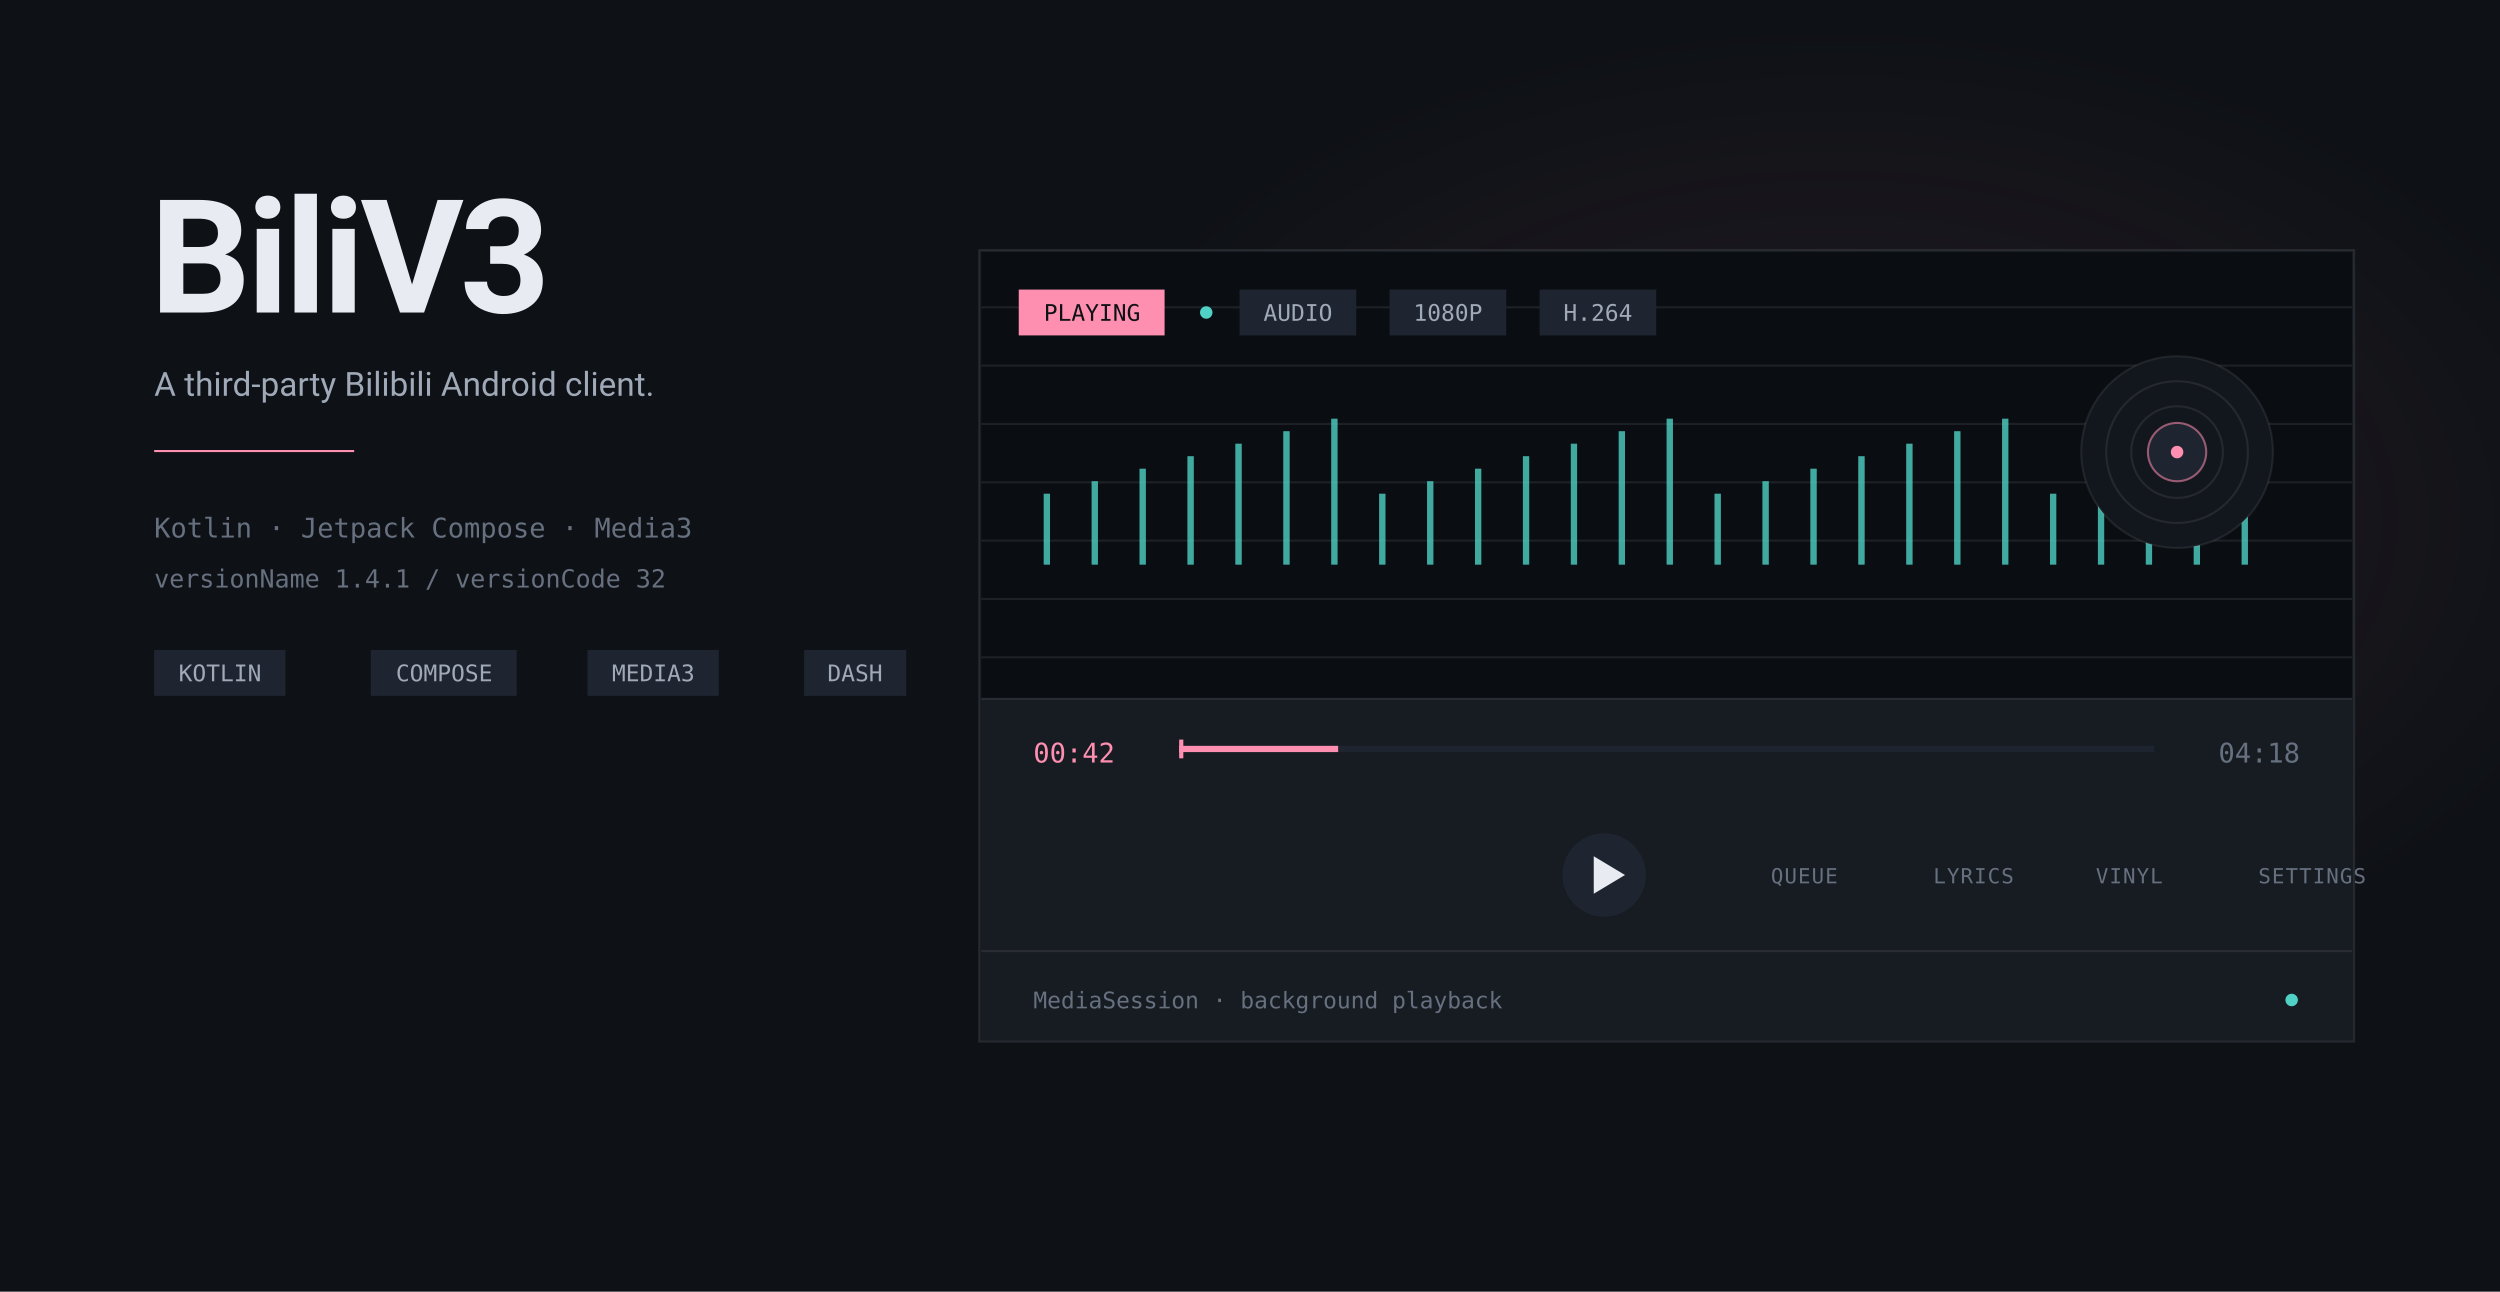
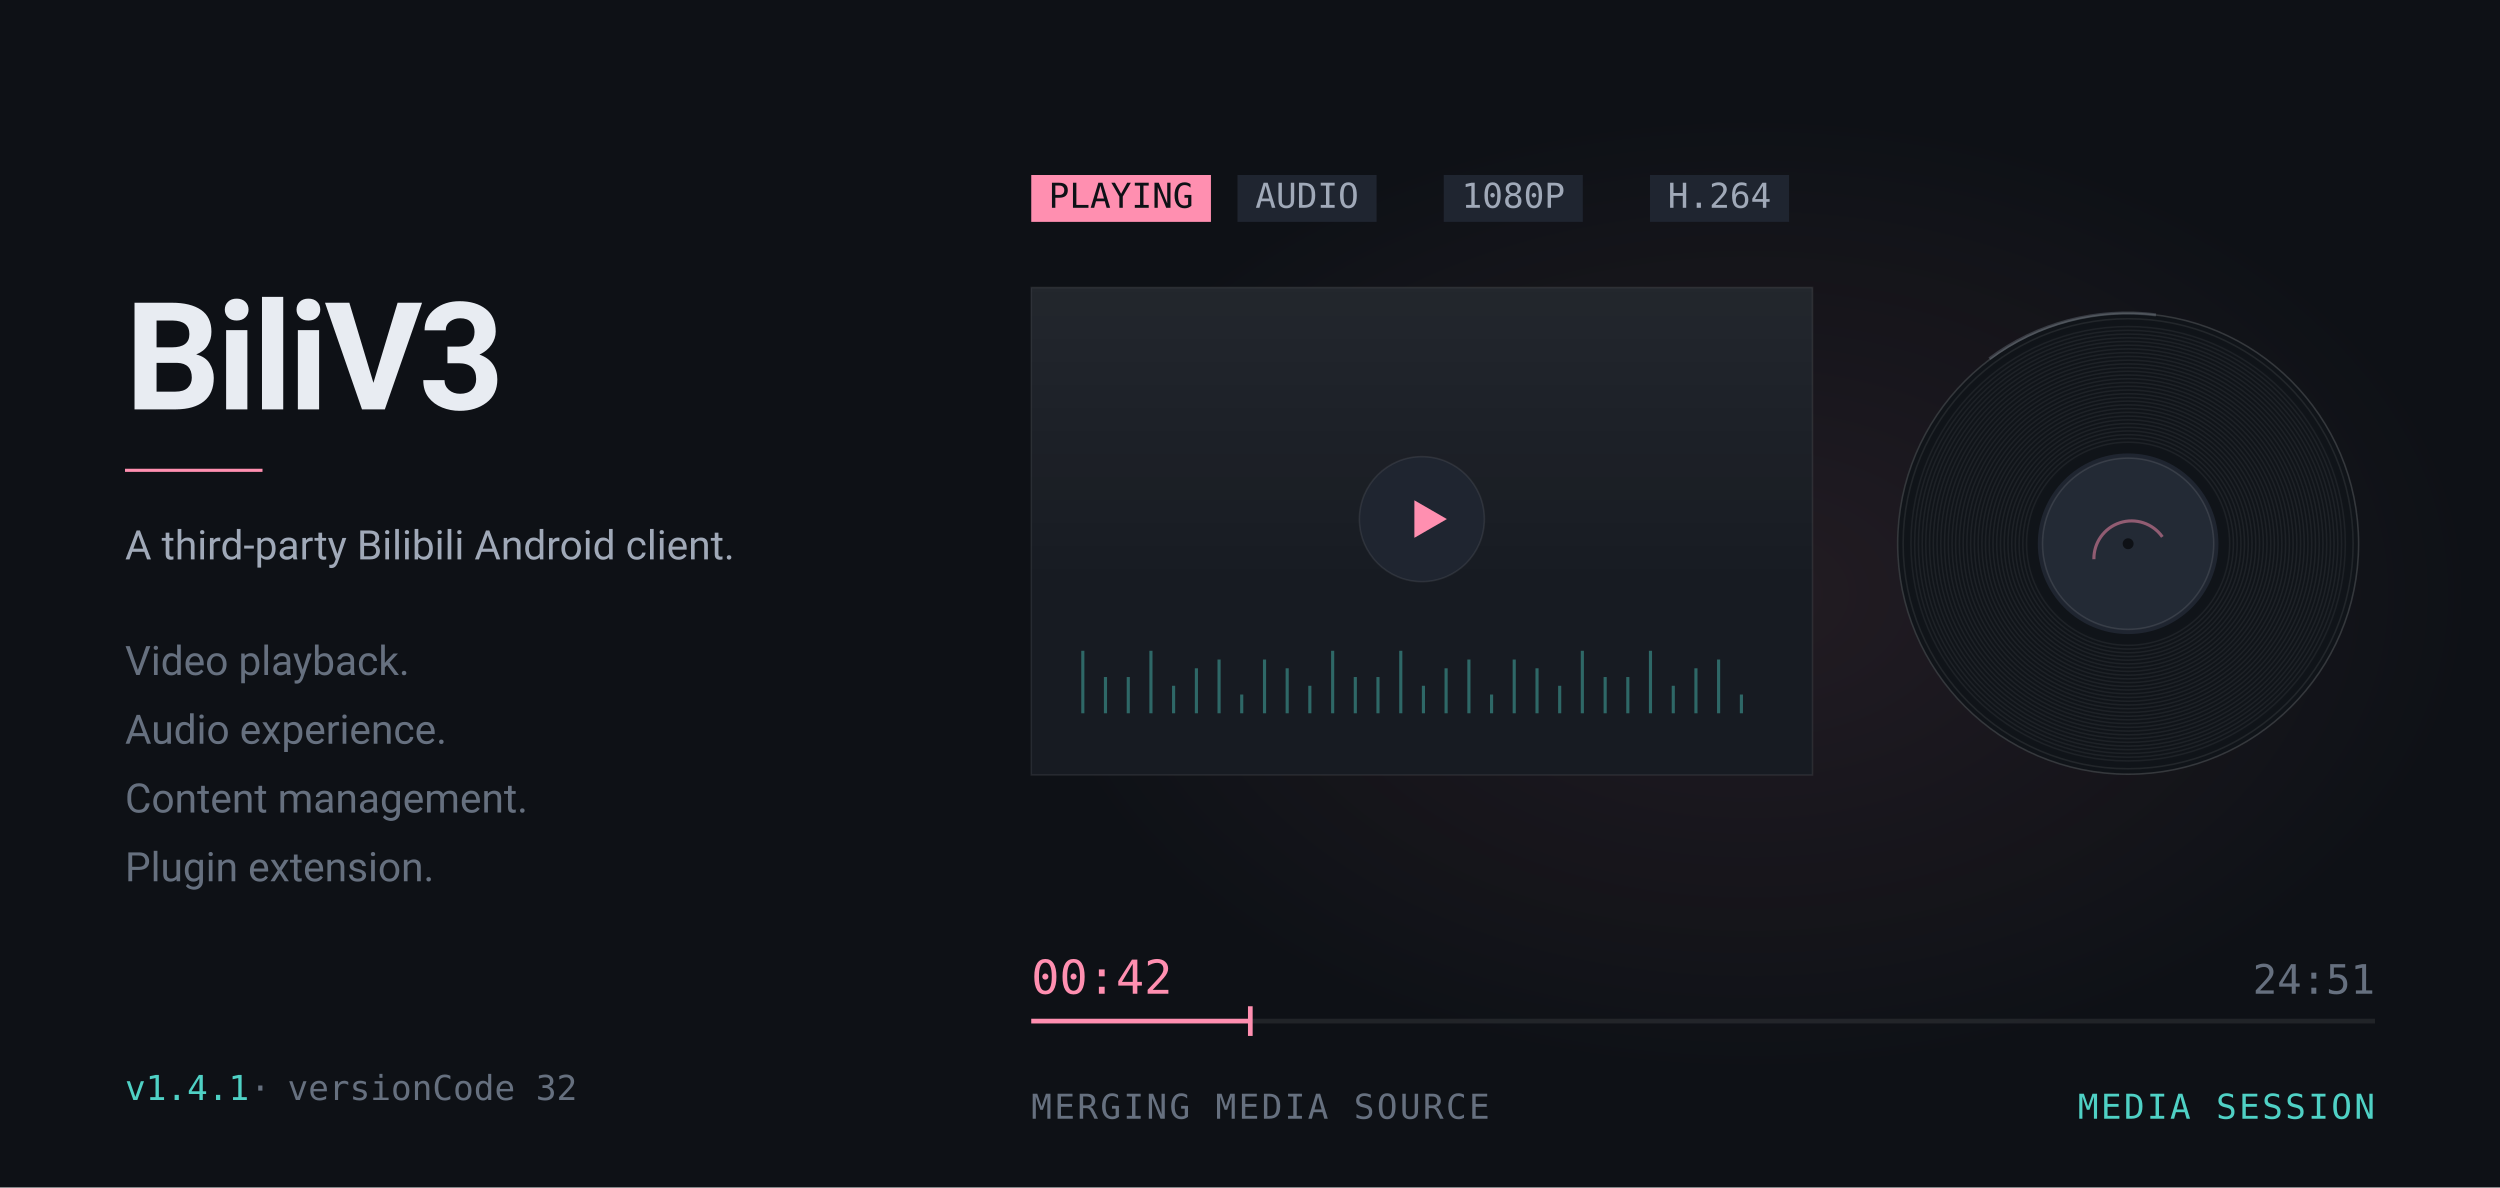
- <svg xmlns="http://www.w3.org/2000/svg" viewBox="0 0 1200 620" width="1200" height="620" role="img" aria-label="BiliV3 — 第三方 B 站 Android 客户端，展示播放器、播放队列与黑胶模式">
+ <svg xmlns="http://www.w3.org/2000/svg" viewBox="0 0 1600 760" width="1600" height="760" role="img" aria-labelledby="ttl dsc">
  <defs>
-     <linearGradient id="fadeR" x1="0" y1="0" x2="1" y2="0">
-       <stop offset="0" stop-color="#0E1116" stop-opacity="0" />
-       <stop offset="1" stop-color="#0E1116" stop-opacity="1" />
-     </linearGradient>
-     <radialGradient id="glow" cx="50%" cy="50%" r="50%">
-       <stop offset="0" stop-color="#FF8FB0" stop-opacity="0.10" />
+     <radialGradient id="amb" cx="50%" cy="50%" r="50%">
+       <stop offset="0" stop-color="#FF8FB0" stop-opacity="0.085" />
      <stop offset="1" stop-color="#FF8FB0" stop-opacity="0" />
    </radialGradient>
+     <linearGradient id="sheen" x1="0" y1="0" x2="0" y2="1">
+       <stop offset="0" stop-color="#ffffff" stop-opacity="0.05" />
+       <stop offset="0.6" stop-color="#ffffff" stop-opacity="0" />
+     </linearGradient>
  </defs>
-   <rect width="1200" height="620" fill="#0E1116" />
-   <ellipse cx="880" cy="250" rx="380" ry="240" fill="url(#glow)" />
-   <text x="72" y="150" fill="#E8ECF2" font-family="-apple-system,BlinkMacSystemFont,'Segoe UI',Roboto,Helvetica,Arial,sans-serif" font-size="76" font-weight="700" text-anchor="start" letter-spacing="-2">BiliV3</text>
-   <text x="74" y="190" fill="#A0A9B8" font-family="-apple-system,BlinkMacSystemFont,'Segoe UI',Roboto,Helvetica,Arial,sans-serif" font-size="16" font-weight="400" text-anchor="start" letter-spacing="0">A third-party Bilibili Android client.</text>
-   <rect x="74" y="216" width="96" height="1" fill="#FF8FB0" />
-   <text x="74" y="258" fill="#66707F" font-family="ui-monospace,SFMono-Regular,Menlo,Consolas,monospace" font-size="13" font-weight="400" text-anchor="start" letter-spacing="0">Kotlin · Jetpack Compose · Media3</text>
-   <text x="74" y="282" fill="#66707F" font-family="ui-monospace,SFMono-Regular,Menlo,Consolas,monospace" font-size="12" font-weight="400" text-anchor="start" letter-spacing="0">versionName 1.4.1 / versionCode 32</text>
-   <rect x="74" y="312" width="63" height="22" fill="#1F2530" />
-   <text x="105.6" y="327" fill="#A0A9B8" font-family="ui-monospace,SFMono-Regular,Menlo,Consolas,monospace" font-size="11" font-weight="500" text-anchor="middle" letter-spacing="0">KOTLIN</text>
-   <rect x="178" y="312" width="70" height="22" fill="#1F2530" />
-   <text x="213.2" y="327" fill="#A0A9B8" font-family="ui-monospace,SFMono-Regular,Menlo,Consolas,monospace" font-size="11" font-weight="500" text-anchor="middle" letter-spacing="0">COMPOSE</text>
-   <rect x="282" y="312" width="63" height="22" fill="#1F2530" />
-   <text x="313.6" y="327" fill="#A0A9B8" font-family="ui-monospace,SFMono-Regular,Menlo,Consolas,monospace" font-size="11" font-weight="500" text-anchor="middle" letter-spacing="0">MEDIA3</text>
-   <rect x="386" y="312" width="49" height="22" fill="#1F2530" />
-   <text x="410.4" y="327" fill="#A0A9B8" font-family="ui-monospace,SFMono-Regular,Menlo,Consolas,monospace" font-size="11" font-weight="500" text-anchor="middle" letter-spacing="0">DASH</text>
-   <rect x="470" y="120" width="660" height="380" fill="#171B22" />
-   <rect x="470" y="120" width="660" height="380" fill="none" stroke="#ffffff14" />
-   <rect x="471" y="121" width="658" height="214" fill="#0A0D12" />
-   <rect x="471" y="147" width="658" height="1" fill="#ffffff14" />
-   <rect x="471" y="175" width="658" height="1" fill="#ffffff14" />
-   <rect x="471" y="203" width="658" height="1" fill="#ffffff14" />
-   <rect x="471" y="231" width="658" height="1" fill="#ffffff14" />
-   <rect x="471" y="259" width="658" height="1" fill="#ffffff14" />
-   <rect x="471" y="287" width="658" height="1" fill="#ffffff14" />
-   <rect x="471" y="315" width="658" height="1" fill="#ffffff14" />
-   <rect x="501" y="237" width="3" height="34" fill="#4FD1C5" opacity="0.55">
-     <animate attributeName="height" values="8;34;8" dur="1.10s" repeatCount="indefinite" />
-   </rect>
-   <rect x="501" y="237" width="3" height="34" fill="#4FD1C5" opacity="0.55">
-     <animate attributeName="y" values="263;237;263" dur="1.10s" repeatCount="indefinite" />
-   </rect>
-   <rect x="524" y="231" width="3" height="40" fill="#4FD1C5" opacity="0.55">
-     <animate attributeName="height" values="11;40;11" dur="1.32s" repeatCount="indefinite" />
-   </rect>
-   <rect x="524" y="231" width="3" height="40" fill="#4FD1C5" opacity="0.55">
-     <animate attributeName="y" values="260;231;260" dur="1.32s" repeatCount="indefinite" />
-   </rect>
-   <rect x="547" y="225" width="3" height="46" fill="#4FD1C5" opacity="0.55">
-     <animate attributeName="height" values="14;46;14" dur="1.54s" repeatCount="indefinite" />
-   </rect>
-   <rect x="547" y="225" width="3" height="46" fill="#4FD1C5" opacity="0.55">
-     <animate attributeName="y" values="257;225;257" dur="1.54s" repeatCount="indefinite" />
-   </rect>
-   <rect x="570" y="219" width="3" height="52" fill="#4FD1C5" opacity="0.55">
-     <animate attributeName="height" values="17;52;17" dur="1.76s" repeatCount="indefinite" />
-   </rect>
-   <rect x="570" y="219" width="3" height="52" fill="#4FD1C5" opacity="0.55">
-     <animate attributeName="y" values="254;219;254" dur="1.76s" repeatCount="indefinite" />
-   </rect>
-   <rect x="593" y="213" width="3" height="58" fill="#4FD1C5" opacity="0.55">
-     <animate attributeName="height" values="20;58;20" dur="1.98s" repeatCount="indefinite" />
-   </rect>
-   <rect x="593" y="213" width="3" height="58" fill="#4FD1C5" opacity="0.55">
-     <animate attributeName="y" values="251;213;251" dur="1.98s" repeatCount="indefinite" />
-   </rect>
-   <rect x="616" y="207" width="3" height="64" fill="#4FD1C5" opacity="0.55">
-     <animate attributeName="height" values="8;64;8" dur="1.10s" repeatCount="indefinite" />
-   </rect>
-   <rect x="616" y="207" width="3" height="64" fill="#4FD1C5" opacity="0.55">
-     <animate attributeName="y" values="263;207;263" dur="1.10s" repeatCount="indefinite" />
-   </rect>
-   <rect x="639" y="201" width="3" height="70" fill="#4FD1C5" opacity="0.55">
-     <animate attributeName="height" values="11;70;11" dur="1.32s" repeatCount="indefinite" />
-   </rect>
-   <rect x="639" y="201" width="3" height="70" fill="#4FD1C5" opacity="0.55">
-     <animate attributeName="y" values="260;201;260" dur="1.32s" repeatCount="indefinite" />
-   </rect>
-   <rect x="662" y="237" width="3" height="34" fill="#4FD1C5" opacity="0.55">
-     <animate attributeName="height" values="14;34;14" dur="1.54s" repeatCount="indefinite" />
-   </rect>
-   <rect x="662" y="237" width="3" height="34" fill="#4FD1C5" opacity="0.55">
-     <animate attributeName="y" values="257;237;257" dur="1.54s" repeatCount="indefinite" />
-   </rect>
-   <rect x="685" y="231" width="3" height="40" fill="#4FD1C5" opacity="0.55">
-     <animate attributeName="height" values="17;40;17" dur="1.76s" repeatCount="indefinite" />
-   </rect>
-   <rect x="685" y="231" width="3" height="40" fill="#4FD1C5" opacity="0.55">
-     <animate attributeName="y" values="254;231;254" dur="1.76s" repeatCount="indefinite" />
-   </rect>
-   <rect x="708" y="225" width="3" height="46" fill="#4FD1C5" opacity="0.55">
-     <animate attributeName="height" values="20;46;20" dur="1.98s" repeatCount="indefinite" />
-   </rect>
-   <rect x="708" y="225" width="3" height="46" fill="#4FD1C5" opacity="0.55">
-     <animate attributeName="y" values="251;225;251" dur="1.98s" repeatCount="indefinite" />
-   </rect>
-   <rect x="731" y="219" width="3" height="52" fill="#4FD1C5" opacity="0.55">
-     <animate attributeName="height" values="8;52;8" dur="1.10s" repeatCount="indefinite" />
-   </rect>
-   <rect x="731" y="219" width="3" height="52" fill="#4FD1C5" opacity="0.55">
-     <animate attributeName="y" values="263;219;263" dur="1.10s" repeatCount="indefinite" />
-   </rect>
-   <rect x="754" y="213" width="3" height="58" fill="#4FD1C5" opacity="0.55">
-     <animate attributeName="height" values="11;58;11" dur="1.32s" repeatCount="indefinite" />
-   </rect>
-   <rect x="754" y="213" width="3" height="58" fill="#4FD1C5" opacity="0.55">
-     <animate attributeName="y" values="260;213;260" dur="1.32s" repeatCount="indefinite" />
-   </rect>
-   <rect x="777" y="207" width="3" height="64" fill="#4FD1C5" opacity="0.55">
-     <animate attributeName="height" values="14;64;14" dur="1.54s" repeatCount="indefinite" />
-   </rect>
-   <rect x="777" y="207" width="3" height="64" fill="#4FD1C5" opacity="0.55">
-     <animate attributeName="y" values="257;207;257" dur="1.54s" repeatCount="indefinite" />
-   </rect>
-   <rect x="800" y="201" width="3" height="70" fill="#4FD1C5" opacity="0.55">
-     <animate attributeName="height" values="17;70;17" dur="1.76s" repeatCount="indefinite" />
-   </rect>
-   <rect x="800" y="201" width="3" height="70" fill="#4FD1C5" opacity="0.55">
-     <animate attributeName="y" values="254;201;254" dur="1.76s" repeatCount="indefinite" />
-   </rect>
-   <rect x="823" y="237" width="3" height="34" fill="#4FD1C5" opacity="0.55">
-     <animate attributeName="height" values="20;34;20" dur="1.98s" repeatCount="indefinite" />
-   </rect>
-   <rect x="823" y="237" width="3" height="34" fill="#4FD1C5" opacity="0.55">
-     <animate attributeName="y" values="251;237;251" dur="1.98s" repeatCount="indefinite" />
-   </rect>
-   <rect x="846" y="231" width="3" height="40" fill="#4FD1C5" opacity="0.55">
-     <animate attributeName="height" values="8;40;8" dur="1.10s" repeatCount="indefinite" />
-   </rect>
-   <rect x="846" y="231" width="3" height="40" fill="#4FD1C5" opacity="0.55">
-     <animate attributeName="y" values="263;231;263" dur="1.10s" repeatCount="indefinite" />
-   </rect>
-   <rect x="869" y="225" width="3" height="46" fill="#4FD1C5" opacity="0.55">
-     <animate attributeName="height" values="11;46;11" dur="1.32s" repeatCount="indefinite" />
-   </rect>
-   <rect x="869" y="225" width="3" height="46" fill="#4FD1C5" opacity="0.55">
-     <animate attributeName="y" values="260;225;260" dur="1.32s" repeatCount="indefinite" />
-   </rect>
-   <rect x="892" y="219" width="3" height="52" fill="#4FD1C5" opacity="0.55">
-     <animate attributeName="height" values="14;52;14" dur="1.54s" repeatCount="indefinite" />
-   </rect>
-   <rect x="892" y="219" width="3" height="52" fill="#4FD1C5" opacity="0.55">
-     <animate attributeName="y" values="257;219;257" dur="1.54s" repeatCount="indefinite" />
-   </rect>
-   <rect x="915" y="213" width="3" height="58" fill="#4FD1C5" opacity="0.55">
-     <animate attributeName="height" values="17;58;17" dur="1.76s" repeatCount="indefinite" />
-   </rect>
-   <rect x="915" y="213" width="3" height="58" fill="#4FD1C5" opacity="0.55">
-     <animate attributeName="y" values="254;213;254" dur="1.76s" repeatCount="indefinite" />
-   </rect>
-   <rect x="938" y="207" width="3" height="64" fill="#4FD1C5" opacity="0.55">
-     <animate attributeName="height" values="20;64;20" dur="1.98s" repeatCount="indefinite" />
-   </rect>
-   <rect x="938" y="207" width="3" height="64" fill="#4FD1C5" opacity="0.55">
-     <animate attributeName="y" values="251;207;251" dur="1.98s" repeatCount="indefinite" />
-   </rect>
-   <rect x="961" y="201" width="3" height="70" fill="#4FD1C5" opacity="0.55">
-     <animate attributeName="height" values="8;70;8" dur="1.10s" repeatCount="indefinite" />
-   </rect>
-   <rect x="961" y="201" width="3" height="70" fill="#4FD1C5" opacity="0.55">
-     <animate attributeName="y" values="263;201;263" dur="1.10s" repeatCount="indefinite" />
-   </rect>
-   <rect x="984" y="237" width="3" height="34" fill="#4FD1C5" opacity="0.55">
-     <animate attributeName="height" values="11;34;11" dur="1.32s" repeatCount="indefinite" />
-   </rect>
-   <rect x="984" y="237" width="3" height="34" fill="#4FD1C5" opacity="0.55">
-     <animate attributeName="y" values="260;237;260" dur="1.32s" repeatCount="indefinite" />
-   </rect>
-   <rect x="1007" y="231" width="3" height="40" fill="#4FD1C5" opacity="0.55">
-     <animate attributeName="height" values="14;40;14" dur="1.54s" repeatCount="indefinite" />
-   </rect>
-   <rect x="1007" y="231" width="3" height="40" fill="#4FD1C5" opacity="0.55">
-     <animate attributeName="y" values="257;231;257" dur="1.54s" repeatCount="indefinite" />
-   </rect>
-   <rect x="1030" y="225" width="3" height="46" fill="#4FD1C5" opacity="0.55">
-     <animate attributeName="height" values="17;46;17" dur="1.76s" repeatCount="indefinite" />
-   </rect>
-   <rect x="1030" y="225" width="3" height="46" fill="#4FD1C5" opacity="0.55">
-     <animate attributeName="y" values="254;225;254" dur="1.76s" repeatCount="indefinite" />
-   </rect>
-   <rect x="1053" y="219" width="3" height="52" fill="#4FD1C5" opacity="0.55">
-     <animate attributeName="height" values="20;52;20" dur="1.98s" repeatCount="indefinite" />
-   </rect>
-   <rect x="1053" y="219" width="3" height="52" fill="#4FD1C5" opacity="0.55">
-     <animate attributeName="y" values="251;219;251" dur="1.98s" repeatCount="indefinite" />
-   </rect>
-   <rect x="1076" y="213" width="3" height="58" fill="#4FD1C5" opacity="0.55">
-     <animate attributeName="height" values="8;58;8" dur="1.10s" repeatCount="indefinite" />
-   </rect>
-   <rect x="1076" y="213" width="3" height="58" fill="#4FD1C5" opacity="0.55">
-     <animate attributeName="y" values="263;213;263" dur="1.10s" repeatCount="indefinite" />
-   </rect>
-   <rect x="489" y="139" width="70" height="22" fill="#FF8FB0" />
-   <text x="524.2" y="154" fill="#0E1116" font-family="ui-monospace,SFMono-Regular,Menlo,Consolas,monospace" font-size="11" font-weight="500" text-anchor="middle" letter-spacing="0">PLAYING</text>
-   <circle cx="579" cy="150" r="3" fill="#4FD1C5">
-     <animate attributeName="opacity" values="1;0.35;1" dur="2.4s" repeatCount="indefinite" />
-   </circle>
-   <rect x="595" y="139" width="56" height="22" fill="#1F2530" />
-   <text x="623.0" y="154" fill="#A0A9B8" font-family="ui-monospace,SFMono-Regular,Menlo,Consolas,monospace" font-size="11" font-weight="500" text-anchor="middle" letter-spacing="0">AUDIO</text>
-   <rect x="667" y="139" width="56" height="22" fill="#1F2530" />
-   <text x="695.0" y="154" fill="#A0A9B8" font-family="ui-monospace,SFMono-Regular,Menlo,Consolas,monospace" font-size="11" font-weight="500" text-anchor="middle" letter-spacing="0">1080P</text>
-   <rect x="739" y="139" width="56" height="22" fill="#1F2530" />
-   <text x="767.0" y="154" fill="#A0A9B8" font-family="ui-monospace,SFMono-Regular,Menlo,Consolas,monospace" font-size="11" font-weight="500" text-anchor="middle" letter-spacing="0">H.264</text>
-   <g>
-     <animateTransform attributeName="transform" type="rotate" from="0 1045 217" to="360 1045 217" dur="14s" repeatCount="indefinite" />
-     <circle cx="1045" cy="217" r="46" fill="#12161D" stroke="#ffffff14" />
-     <circle cx="1045" cy="217" r="34" fill="none" stroke="#ffffff14" />
-     <circle cx="1045" cy="217" r="22" fill="none" stroke="#ffffff14" />
-     <circle cx="1045" cy="217" r="14" fill="#1F2530" stroke="#FF8FB0" stroke-opacity="0.55" />
-     <circle cx="1045" cy="217" r="3" fill="#FF8FB0" />
-   </g>
-   <rect x="471" y="335" width="658" height="1" fill="#ffffff14" />
-   <text x="496" y="366" fill="#FF8FB0" font-family="ui-monospace,SFMono-Regular,Menlo,Consolas,monospace" font-size="13" font-weight="500" text-anchor="start" letter-spacing="0">00:42</text>
-   <text x="1104" y="366" fill="#66707F" font-family="ui-monospace,SFMono-Regular,Menlo,Consolas,monospace" font-size="13" font-weight="500" text-anchor="end" letter-spacing="0">04:18</text>
-   <rect x="566" y="358" width="468" height="3" fill="#1F2530" />
-   <rect x="566" y="358" width="76.3" height="3" fill="#FF8FB0" />
-   <rect x="566" y="355" width="2" height="9" fill="#FF8FB0">
-     <animate attributeName="x" values="566;1032;566" dur="9s" repeatCount="indefinite" />
-   </rect>
-   <circle cx="770" cy="420" r="20" fill="#1F2530" />
-   <polygon points="765,411 765,429 780,420" fill="#E8ECF2" />
-   <text x="850" y="424" fill="#66707F" font-family="ui-monospace,SFMono-Regular,Menlo,Consolas,monospace" font-size="10" font-weight="500" text-anchor="start" letter-spacing="0.5">QUEUE</text>
-   <text x="928" y="424" fill="#66707F" font-family="ui-monospace,SFMono-Regular,Menlo,Consolas,monospace" font-size="10" font-weight="500" text-anchor="start" letter-spacing="0.5">LYRICS</text>
-   <text x="1006" y="424" fill="#66707F" font-family="ui-monospace,SFMono-Regular,Menlo,Consolas,monospace" font-size="10" font-weight="500" text-anchor="start" letter-spacing="0.5">VINYL</text>
-   <text x="1084" y="424" fill="#66707F" font-family="ui-monospace,SFMono-Regular,Menlo,Consolas,monospace" font-size="10" font-weight="500" text-anchor="start" letter-spacing="0.5">SETTINGS</text>
-   <rect x="471" y="456" width="658" height="1" fill="#ffffff14" />
-   <text x="496" y="484" fill="#66707F" font-family="ui-monospace,SFMono-Regular,Menlo,Consolas,monospace" font-size="11" font-weight="400" text-anchor="start" letter-spacing="0">MediaSession · background playback</text>
-   <circle cx="1100" cy="480" r="3" fill="#4FD1C5">
-     <animate attributeName="opacity" values="1;0.35;1" dur="2.4s" repeatCount="indefinite" />
-   </circle>
+   <rect width="1600" height="760" fill="#0E1116" />
+   <ellipse cx="1120" cy="380" rx="470" ry="310" fill="url(#amb)" />
+   <text x="80" y="262" fill="#E8ECF2" font-family="-apple-system,BlinkMacSystemFont,Segoe UI,Roboto,Helvetica,Arial,sans-serif" font-size="96" font-weight="700" text-anchor="start" letter-spacing="-2.5">BiliV3</text>
+   <rect x="80" y="300" width="88" height="2" fill="#FF8FB0" />
+   <text x="80" y="358" fill="#A0A9B8" font-family="-apple-system,BlinkMacSystemFont,Segoe UI,Roboto,Helvetica,Arial,sans-serif" font-size="26" font-weight="400" text-anchor="start" letter-spacing="0">A third-party Bilibili Android client.</text>
+   <text x="80" y="432" fill="#66707F" font-family="-apple-system,BlinkMacSystemFont,Segoe UI,Roboto,Helvetica,Arial,sans-serif" font-size="26" font-weight="400" text-anchor="start" letter-spacing="0">Video playback.</text>
+   <text x="80" y="476" fill="#66707F" font-family="-apple-system,BlinkMacSystemFont,Segoe UI,Roboto,Helvetica,Arial,sans-serif" font-size="26" font-weight="400" text-anchor="start" letter-spacing="0">Audio experience.</text>
+   <text x="80" y="520" fill="#66707F" font-family="-apple-system,BlinkMacSystemFont,Segoe UI,Roboto,Helvetica,Arial,sans-serif" font-size="26" font-weight="400" text-anchor="start" letter-spacing="0">Content management.</text>
+   <text x="80" y="564" fill="#66707F" font-family="-apple-system,BlinkMacSystemFont,Segoe UI,Roboto,Helvetica,Arial,sans-serif" font-size="26" font-weight="400" text-anchor="start" letter-spacing="0">Plugin extension.</text>
+   <text x="80" y="704" fill="#4FD1C5" font-family="ui-monospace,SFMono-Regular,Menlo,Consolas,monospace" font-size="22" font-weight="500" text-anchor="start" letter-spacing="0">v1.4.1</text>
+   <text x="160" y="704" fill="#66707F" font-family="ui-monospace,SFMono-Regular,Menlo,Consolas,monospace" font-size="22" font-weight="400" text-anchor="start" letter-spacing="0">·</text>
+   <text x="184" y="704" fill="#66707F" font-family="ui-monospace,SFMono-Regular,Menlo,Consolas,monospace" font-size="22" font-weight="400" text-anchor="start" letter-spacing="0">versionCode 32</text>
+   <rect x="660" y="112" width="115" height="30" fill="#FF8FB0" />
+   <text x="717.5" y="133" fill="#0E1116" font-family="ui-monospace,SFMono-Regular,Menlo,Consolas,monospace" font-size="22" font-weight="500" text-anchor="middle" letter-spacing="0">PLAYING</text>
+   <rect x="792" y="112" width="89" height="30" fill="#1F2530" />
+   <text x="836.5" y="133" fill="#A0A9B8" font-family="ui-monospace,SFMono-Regular,Menlo,Consolas,monospace" font-size="22" font-weight="500" text-anchor="middle" letter-spacing="0">AUDIO</text>
+   <rect x="924" y="112" width="89" height="30" fill="#1F2530" />
+   <text x="968.5" y="133" fill="#A0A9B8" font-family="ui-monospace,SFMono-Regular,Menlo,Consolas,monospace" font-size="22" font-weight="500" text-anchor="middle" letter-spacing="0">1080P</text>
+   <rect x="1056" y="112" width="89" height="30" fill="#1F2530" />
+   <text x="1100.5" y="133" fill="#A0A9B8" font-family="ui-monospace,SFMono-Regular,Menlo,Consolas,monospace" font-size="22" font-weight="500" text-anchor="middle" letter-spacing="0">H.264</text>
+   <rect x="660" y="184" width="500" height="312" fill="#171B22" />
+   <rect x="660" y="184" width="500" height="312" fill="url(#sheen)" />
+   <rect x="660" y="184" width="500" height="312" fill="none" stroke="#ffffff14" />
+   <rect x="692.0" y="416.5" width="2" height="40.0" fill="#4FD1C5" opacity="0.42" />
+   <rect x="706.5" y="433.3" width="2" height="23.2" fill="#4FD1C5" opacity="0.42" />
+   <rect x="721.1" y="433.3" width="2" height="23.2" fill="#4FD1C5" opacity="0.42" />
+   <rect x="735.6" y="416.5" width="2" height="40.0" fill="#4FD1C5" opacity="0.42" />
+   <rect x="750.1" y="438.9" width="2" height="17.6" fill="#4FD1C5" opacity="0.42" />
+   <rect x="764.7" y="427.7" width="2" height="28.8" fill="#4FD1C5" opacity="0.42" />
+   <rect x="779.2" y="422.1" width="2" height="34.4" fill="#4FD1C5" opacity="0.42" />
+   <rect x="793.7" y="444.5" width="2" height="12.0" fill="#4FD1C5" opacity="0.42" />
+   <rect x="808.3" y="422.1" width="2" height="34.4" fill="#4FD1C5" opacity="0.42" />
+   <rect x="822.8" y="427.7" width="2" height="28.8" fill="#4FD1C5" opacity="0.42" />
+   <rect x="837.3" y="438.9" width="2" height="17.6" fill="#4FD1C5" opacity="0.42" />
+   <rect x="851.9" y="416.5" width="2" height="40.0" fill="#4FD1C5" opacity="0.42" />
+   <rect x="866.4" y="433.3" width="2" height="23.2" fill="#4FD1C5" opacity="0.42" />
+   <rect x="880.9" y="433.3" width="2" height="23.2" fill="#4FD1C5" opacity="0.42" />
+   <rect x="895.5" y="416.5" width="2" height="40.0" fill="#4FD1C5" opacity="0.42" />
+   <rect x="910.0" y="438.9" width="2" height="17.6" fill="#4FD1C5" opacity="0.42" />
+   <rect x="924.5" y="427.7" width="2" height="28.8" fill="#4FD1C5" opacity="0.42" />
+   <rect x="939.1" y="422.1" width="2" height="34.4" fill="#4FD1C5" opacity="0.42" />
+   <rect x="953.6" y="444.5" width="2" height="12.0" fill="#4FD1C5" opacity="0.42" />
+   <rect x="968.1" y="422.1" width="2" height="34.4" fill="#4FD1C5" opacity="0.42" />
+   <rect x="982.7" y="427.7" width="2" height="28.8" fill="#4FD1C5" opacity="0.42" />
+   <rect x="997.2" y="438.9" width="2" height="17.6" fill="#4FD1C5" opacity="0.42" />
+   <rect x="1011.7" y="416.5" width="2" height="40.0" fill="#4FD1C5" opacity="0.42" />
+   <rect x="1026.3" y="433.3" width="2" height="23.2" fill="#4FD1C5" opacity="0.42" />
+   <rect x="1040.8" y="433.3" width="2" height="23.2" fill="#4FD1C5" opacity="0.42" />
+   <rect x="1055.3" y="416.5" width="2" height="40.0" fill="#4FD1C5" opacity="0.42" />
+   <rect x="1069.9" y="438.9" width="2" height="17.6" fill="#4FD1C5" opacity="0.42" />
+   <rect x="1084.4" y="427.7" width="2" height="28.8" fill="#4FD1C5" opacity="0.42" />
+   <rect x="1098.9" y="422.1" width="2" height="34.4" fill="#4FD1C5" opacity="0.42" />
+   <rect x="1113.5" y="444.5" width="2" height="12.0" fill="#4FD1C5" opacity="0.42" />
+   <circle cx="910.0" cy="332.25" r="40" fill="#1F2530" />
+   <circle cx="910.0" cy="332.25" r="40" fill="none" stroke="#ffffff14" />
+   <path d="M905.2 320.2 L905.2 344.2 L926.0 332.2 Z" fill="#FF8FB0" />
+   <circle cx="1362" cy="348" r="148" fill="#101419" />
+   <circle cx="1362" cy="348" r="147.5" fill="none" stroke="#ffffff2b" opacity="0.9" />
+   <circle cx="1362" cy="348" r="144.0" fill="none" stroke="#ffffff2b" opacity="0.45" />
+   <circle cx="1362" cy="348" r="139.0" fill="none" stroke="#ffffff2b" opacity="0.34" />
+   <circle cx="1362" cy="348" r="136.6" fill="none" stroke="#ffffff2b" opacity="0.34" />
+   <circle cx="1362" cy="348" r="134.2" fill="none" stroke="#ffffff2b" opacity="0.34" />
+   <circle cx="1362" cy="348" r="131.8" fill="none" stroke="#ffffff2b" opacity="0.34" />
+   <circle cx="1362" cy="348" r="129.5" fill="none" stroke="#ffffff2b" opacity="0.34" />
+   <circle cx="1362" cy="348" r="127.1" fill="none" stroke="#ffffff2b" opacity="0.34" />
+   <circle cx="1362" cy="348" r="124.7" fill="none" stroke="#ffffff2b" opacity="0.34" />
+   <circle cx="1362" cy="348" r="122.3" fill="none" stroke="#ffffff2b" opacity="0.34" />
+   <circle cx="1362" cy="348" r="119.9" fill="none" stroke="#ffffff2b" opacity="0.34" />
+   <circle cx="1362" cy="348" r="117.5" fill="none" stroke="#ffffff2b" opacity="0.34" />
+   <circle cx="1362" cy="348" r="115.1" fill="none" stroke="#ffffff2b" opacity="0.34" />
+   <circle cx="1362" cy="348" r="112.7" fill="none" stroke="#ffffff2b" opacity="0.34" />
+   <circle cx="1362" cy="348" r="110.4" fill="none" stroke="#ffffff2b" opacity="0.34" />
+   <circle cx="1362" cy="348" r="108.0" fill="none" stroke="#ffffff2b" opacity="0.34" />
+   <circle cx="1362" cy="348" r="105.6" fill="none" stroke="#ffffff2b" opacity="0.34" />
+   <circle cx="1362" cy="348" r="103.2" fill="none" stroke="#ffffff2b" opacity="0.34" />
+   <circle cx="1362" cy="348" r="100.8" fill="none" stroke="#ffffff2b" opacity="0.34" />
+   <circle cx="1362" cy="348" r="98.4" fill="none" stroke="#ffffff2b" opacity="0.34" />
+   <circle cx="1362" cy="348" r="96.0" fill="none" stroke="#ffffff2b" opacity="0.34" />
+   <circle cx="1362" cy="348" r="93.6" fill="none" stroke="#ffffff2b" opacity="0.34" />
+   <circle cx="1362" cy="348" r="91.3" fill="none" stroke="#ffffff2b" opacity="0.34" />
+   <circle cx="1362" cy="348" r="88.9" fill="none" stroke="#ffffff2b" opacity="0.34" />
+   <circle cx="1362" cy="348" r="86.5" fill="none" stroke="#ffffff2b" opacity="0.34" />
+   <circle cx="1362" cy="348" r="84.1" fill="none" stroke="#ffffff2b" opacity="0.34" />
+   <circle cx="1362" cy="348" r="81.7" fill="none" stroke="#ffffff2b" opacity="0.34" />
+   <circle cx="1362" cy="348" r="79.3" fill="none" stroke="#ffffff2b" opacity="0.34" />
+   <circle cx="1362" cy="348" r="76.9" fill="none" stroke="#ffffff2b" opacity="0.34" />
+   <circle cx="1362" cy="348" r="74.5" fill="none" stroke="#ffffff2b" opacity="0.34" />
+   <circle cx="1362" cy="348" r="72.2" fill="none" stroke="#ffffff2b" opacity="0.34" />
+   <circle cx="1362" cy="348" r="69.8" fill="none" stroke="#ffffff2b" opacity="0.34" />
+   <circle cx="1362" cy="348" r="67.4" fill="none" stroke="#ffffff2b" opacity="0.34" />
+   <circle cx="1362" cy="348" r="65.0" fill="none" stroke="#ffffff2b" opacity="0.34" />
+   <path d="M1273.2 229.6 A147.3 147.3 0 0 1 1379.8 201.5" fill="none" stroke="#A0A9B8" stroke-opacity="0.26" stroke-width="2" />
+   <circle cx="1362" cy="348" r="57.8" fill="#1F2530" />
+   <circle cx="1362" cy="348" r="54.8" fill="#232A35" />
+   <circle cx="1362" cy="348" r="54.8" fill="none" stroke="#ffffff2b" opacity="0.6" />
+   <path d="M1340.1 357.9 A24.1 24.1 0 0 1 1383.9 343.6" fill="none" stroke="#FF8FB0" stroke-opacity="0.5" stroke-width="2" />
+   <circle cx="1362" cy="348" r="3.5" fill="#0E1116" />
+   <text x="660" y="636" fill="#FF8FB0" font-family="ui-monospace,SFMono-Regular,Menlo,Consolas,monospace" font-size="30" font-weight="500" text-anchor="start" letter-spacing="0">00:42</text>
+   <text x="1520" y="636" fill="#66707F" font-family="ui-monospace,SFMono-Regular,Menlo,Consolas,monospace" font-size="26" font-weight="500" text-anchor="end" letter-spacing="0">24:51</text>
+   <rect x="660" y="652" width="860" height="3" fill="#ffffff14" />
+   <rect x="660" y="652" width="140.18" height="3" fill="#FF8FB0" />
+   <rect x="798.7" y="644" width="3" height="19" fill="#FF8FB0" />
+   <text x="660" y="716" fill="#66707F" font-family="ui-monospace,SFMono-Regular,Menlo,Consolas,monospace" font-size="22" font-weight="500" text-anchor="start" letter-spacing="1.5">MERGING MEDIA SOURCE</text>
+   <text x="1520" y="716" fill="#4FD1C5" font-family="ui-monospace,SFMono-Regular,Menlo,Consolas,monospace" font-size="22" font-weight="500" text-anchor="end" letter-spacing="1.5">MEDIA SESSION</text>
</svg>
